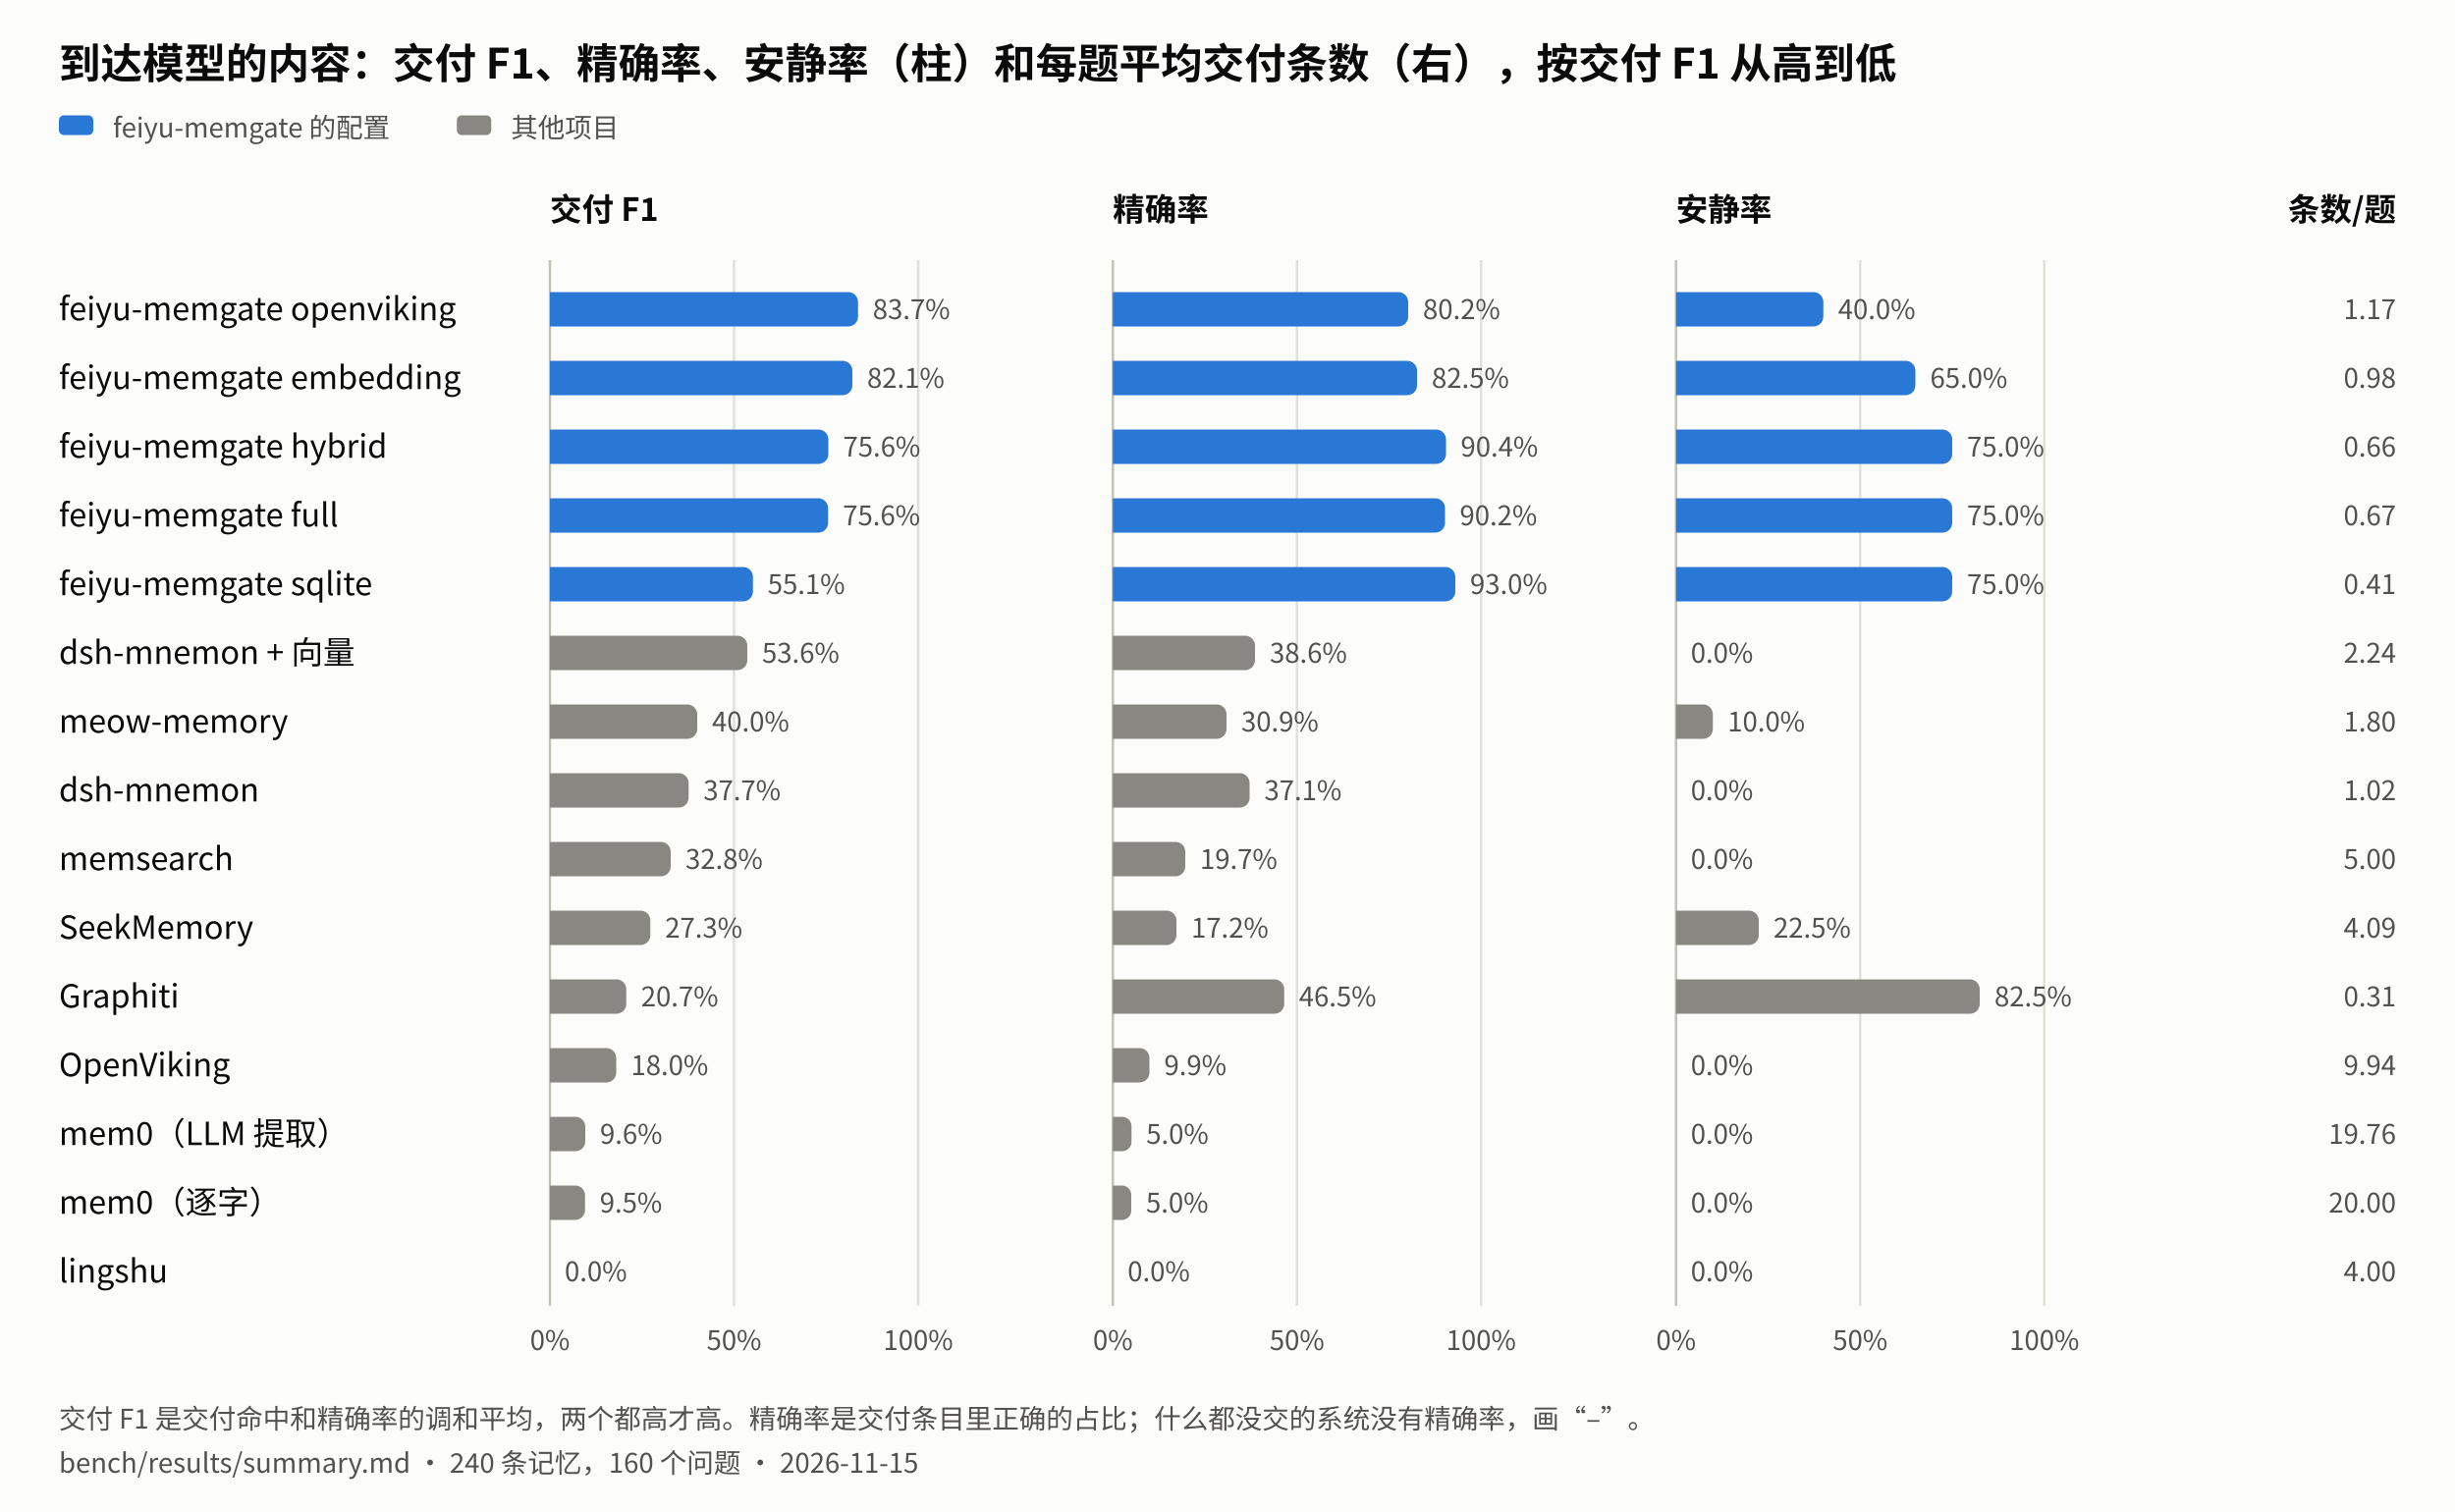
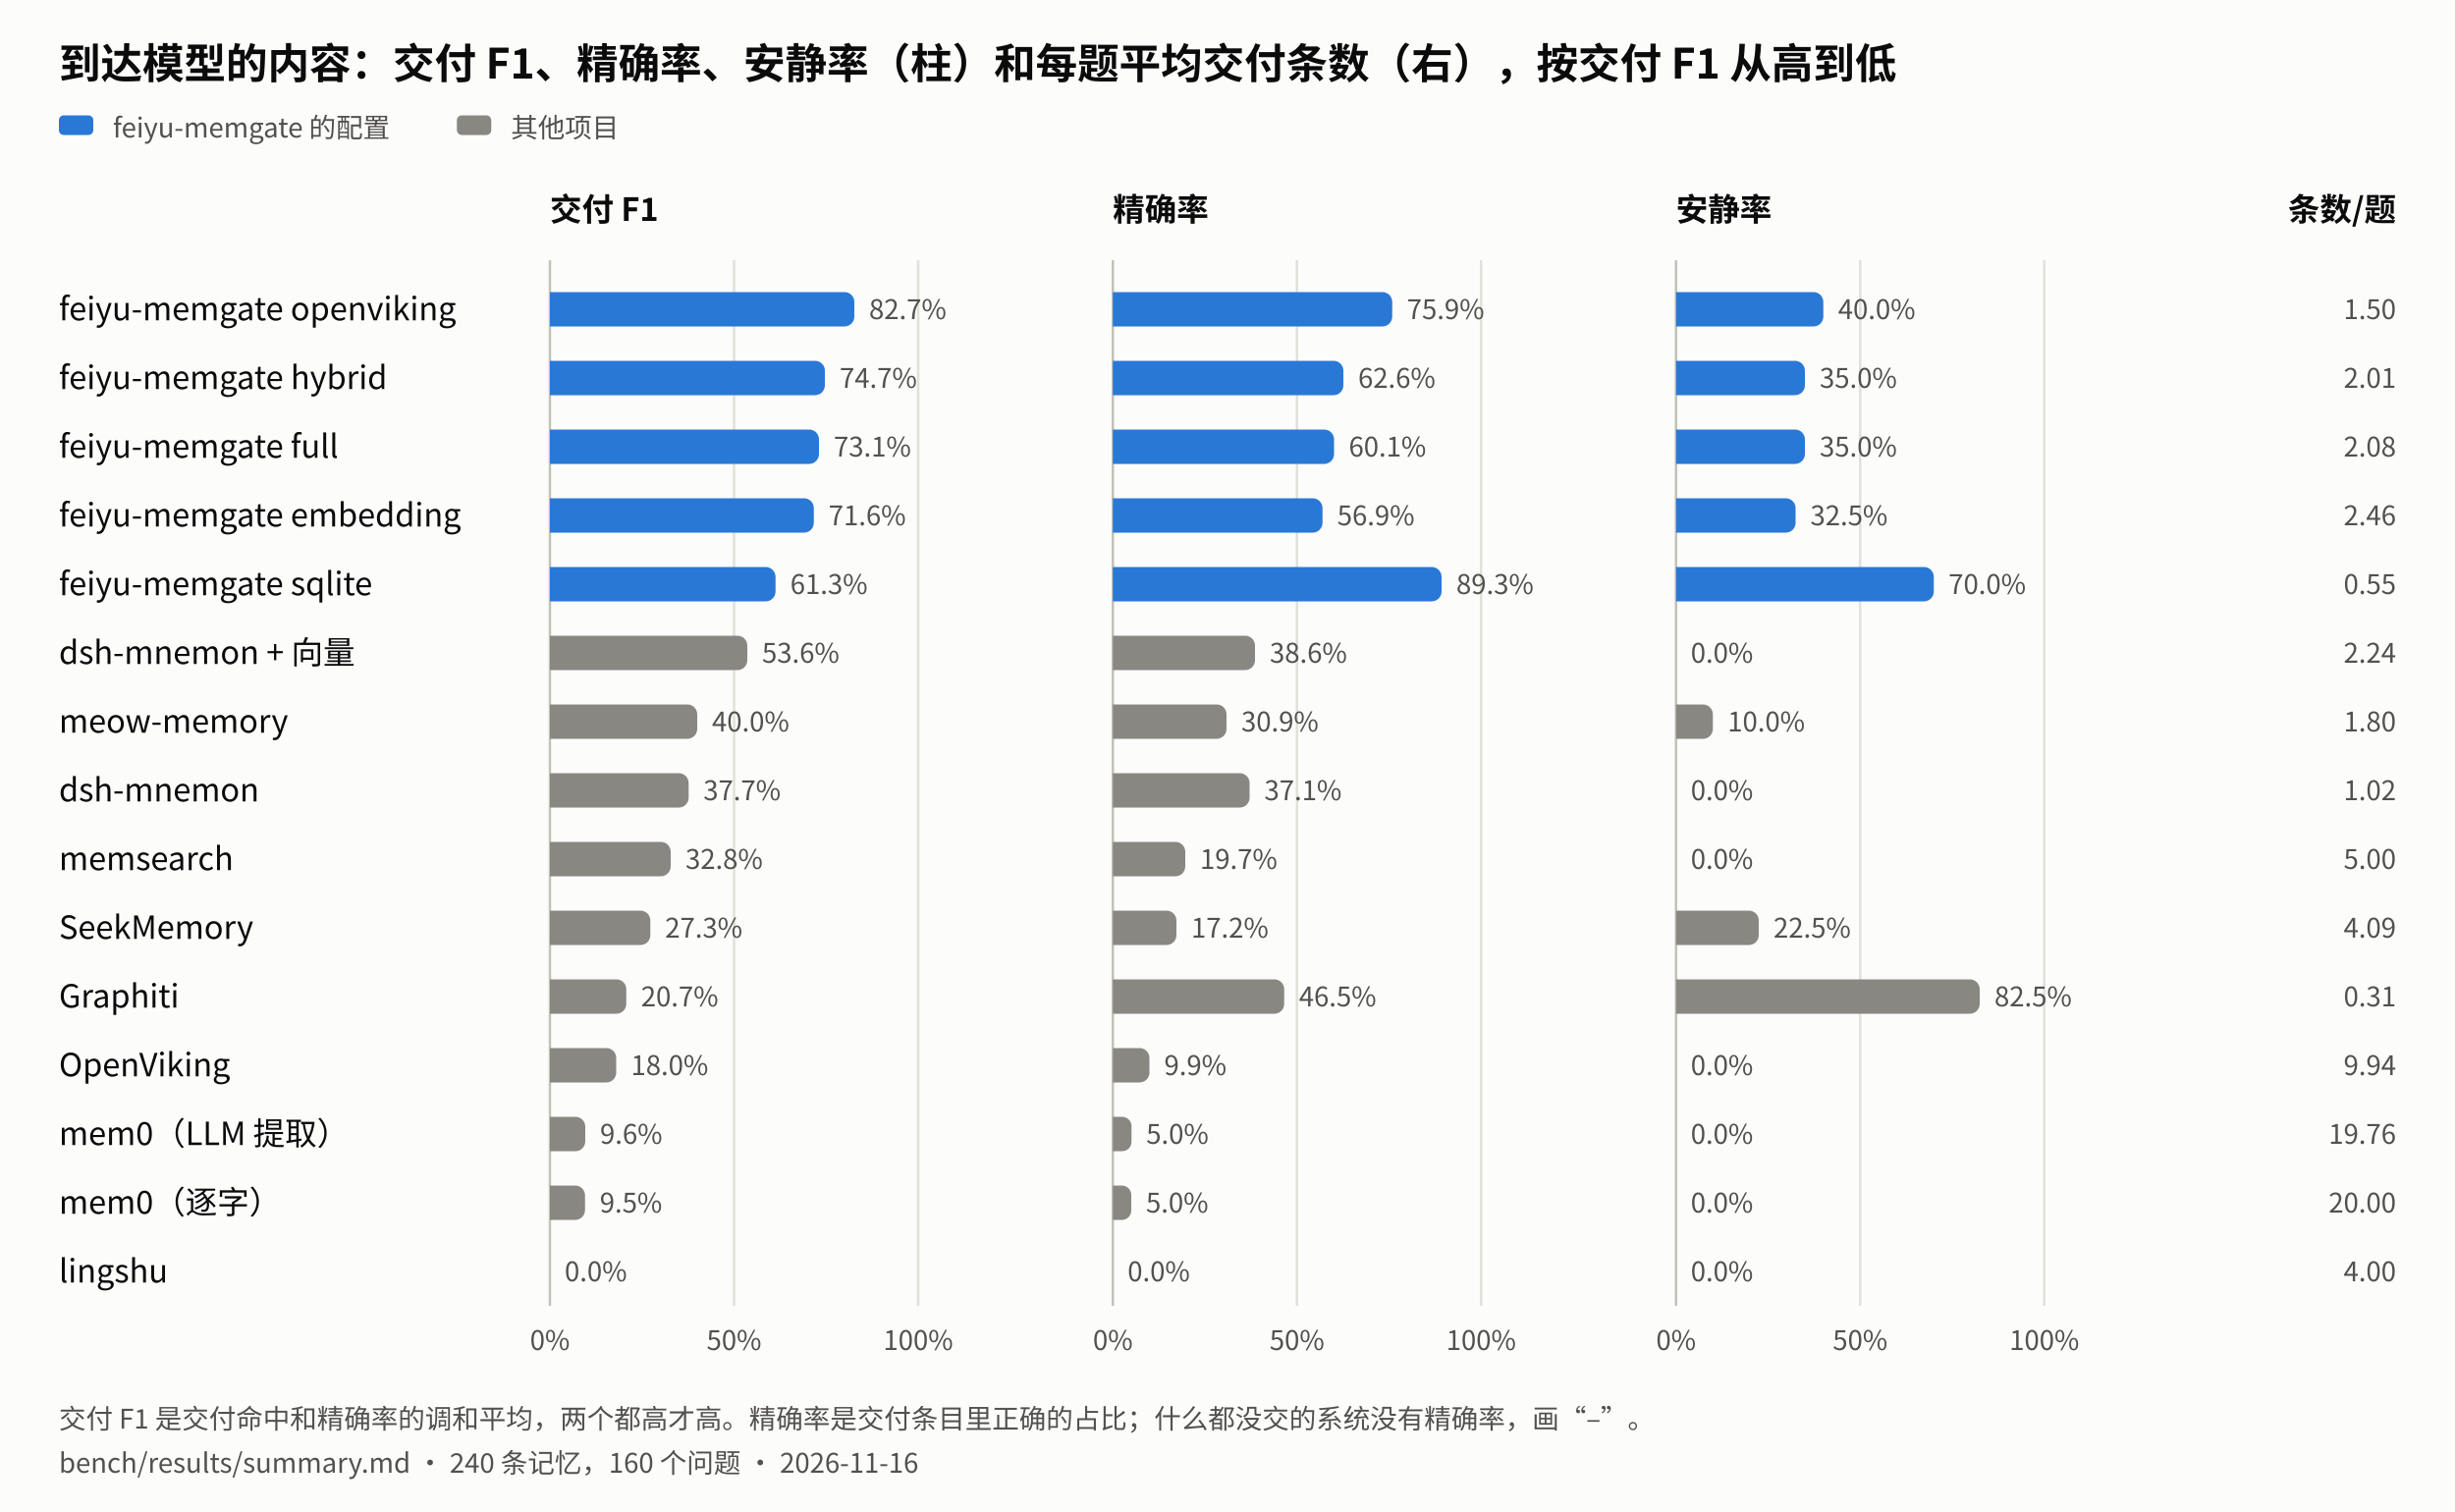
<svg xmlns="http://www.w3.org/2000/svg" width="1000" height="616" viewBox="0 0 1000 616" role="img" lang="zh">
  <style>text{font-family:-apple-system, "Segoe UI", "Microsoft YaHei", "PingFang SC", "Noto Sans CJK SC", "Helvetica Neue", Arial, sans-serif;fill:#52514e;font-size:13px}.t{font-size:17px;font-weight:600;fill:#0b0b0b}.l{font-size:13px;fill:#0b0b0b}.lb{font-size:13px;font-weight:600;fill:#0b0b0b}.s{font-size:11px;fill:#52514e}.grid{stroke:#e1e0d9;stroke-width:1;fill:none}.axis{stroke:#c3c2b7;stroke-width:1;fill:none}.tick{stroke:#0b0b0b;stroke-width:2;fill:none}.lead{stroke-width:1;fill:none}.fa{fill:#2a78d6}.fo{fill:#898781}.tint{fill:#898781;fill-opacity:0.35}</style>
  <rect width="1000" height="616" fill="#fcfcfb" />
  <text x="24.0" y="32.0" class="t">到达模型的内容：交付 F1、精确率、安静率（柱）和每题平均交付条数（右），按交付 F1 从高到低</text>
  <rect x="24.0" y="47.0" width="14" height="8" rx="2" class="fa" />
  <text x="46.0" y="56.0" class="s">feiyu-memgate 的配置</text>
  <rect x="186.1" y="47.0" width="14" height="8" rx="2" class="fo" />
  <text x="208.1" y="56.0" class="s">其他项目</text>
  <text x="224.0" y="90.0" class="lb">交付 F1</text>
  <line x1="224.0" y1="106.0" x2="224.0" y2="532.0" class="axis" />
  <text x="224.0" y="550.0" class="s" text-anchor="middle">0%</text>
  <line x1="299.0" y1="106.0" x2="299.0" y2="532.0" class="grid" />
  <text x="299.0" y="550.0" class="s" text-anchor="middle">50%</text>
  <line x1="374.0" y1="106.0" x2="374.0" y2="532.0" class="grid" />
  <text x="374.0" y="550.0" class="s" text-anchor="middle">100%</text>
  <text x="453.3" y="90.0" class="lb">精确率</text>
  <line x1="453.3" y1="106.0" x2="453.3" y2="532.0" class="axis" />
  <text x="453.3" y="550.0" class="s" text-anchor="middle">0%</text>
  <line x1="528.3" y1="106.0" x2="528.3" y2="532.0" class="grid" />
  <text x="528.3" y="550.0" class="s" text-anchor="middle">50%</text>
  <line x1="603.3" y1="106.0" x2="603.3" y2="532.0" class="grid" />
  <text x="603.3" y="550.0" class="s" text-anchor="middle">100%</text>
  <text x="682.7" y="90.0" class="lb">安静率</text>
  <line x1="682.7" y1="106.0" x2="682.7" y2="532.0" class="axis" />
  <text x="682.7" y="550.0" class="s" text-anchor="middle">0%</text>
  <line x1="757.7" y1="106.0" x2="757.7" y2="532.0" class="grid" />
  <text x="757.7" y="550.0" class="s" text-anchor="middle">50%</text>
  <line x1="832.7" y1="106.0" x2="832.7" y2="532.0" class="grid" />
  <text x="832.7" y="550.0" class="s" text-anchor="middle">100%</text>
  <text x="976.0" y="90.0" class="lb" text-anchor="end">条数/题</text>
  <text x="24.0" y="130.5" class="l">feiyu-memgate openviking</text>
-   <path d="M224.0,119.0 H345.5 A4.0,4.0 0 0 1 349.5,123.0 V129.0 A4.0,4.0 0 0 1 345.5,133.0 H224.0 Z" fill="#2a78d6" />
-   <text x="355.5" y="130.0" class="s">83.7%</text>
-   <path d="M453.3,119.0 H569.6 A4.0,4.0 0 0 1 573.6,123.0 V129.0 A4.0,4.0 0 0 1 569.6,133.0 H453.3 Z" fill="#2a78d6" />
-   <text x="579.6" y="130.0" class="s">80.2%</text>
+   <path d="M224.0,119.0 H344.0 A4.0,4.0 0 0 1 348.0,123.0 V129.0 A4.0,4.0 0 0 1 344.0,133.0 H224.0 Z" fill="#2a78d6" />
+   <text x="354.0" y="130.0" class="s">82.7%</text>
+   <path d="M453.3,119.0 H563.1 A4.0,4.0 0 0 1 567.1,123.0 V129.0 A4.0,4.0 0 0 1 563.1,133.0 H453.3 Z" fill="#2a78d6" />
+   <text x="573.1" y="130.0" class="s">75.9%</text>
  <path d="M682.7,119.0 H738.7 A4.0,4.0 0 0 1 742.7,123.0 V129.0 A4.0,4.0 0 0 1 738.7,133.0 H682.7 Z" fill="#2a78d6" />
  <text x="748.7" y="130.0" class="s">40.0%</text>
-   <text x="976.0" y="130.0" class="s" text-anchor="end">1.17</text>
-   <text x="24.0" y="158.5" class="l">feiyu-memgate embedding</text>
-   <path d="M224.0,147.0 H343.2 A4.0,4.0 0 0 1 347.2,151.0 V157.0 A4.0,4.0 0 0 1 343.2,161.0 H224.0 Z" fill="#2a78d6" />
-   <text x="353.2" y="158.0" class="s">82.1%</text>
-   <path d="M453.3,147.0 H573.2 A4.0,4.0 0 0 1 577.2,151.0 V157.0 A4.0,4.0 0 0 1 573.2,161.0 H453.3 Z" fill="#2a78d6" />
-   <text x="583.2" y="158.0" class="s">82.5%</text>
-   <path d="M682.7,147.0 H776.2 A4.0,4.0 0 0 1 780.2,151.0 V157.0 A4.0,4.0 0 0 1 776.2,161.0 H682.7 Z" fill="#2a78d6" />
-   <text x="786.2" y="158.0" class="s">65.0%</text>
-   <text x="976.0" y="158.0" class="s" text-anchor="end">0.98</text>
-   <text x="24.0" y="186.5" class="l">feiyu-memgate hybrid</text>
-   <path d="M224.0,175.0 H333.4 A4.0,4.0 0 0 1 337.4,179.0 V185.0 A4.0,4.0 0 0 1 333.4,189.0 H224.0 Z" fill="#2a78d6" />
-   <text x="343.4" y="186.0" class="s">75.6%</text>
-   <path d="M453.3,175.0 H585.0 A4.0,4.0 0 0 1 589.0,179.0 V185.0 A4.0,4.0 0 0 1 585.0,189.0 H453.3 Z" fill="#2a78d6" />
-   <text x="595.0" y="186.0" class="s">90.4%</text>
-   <path d="M682.7,175.0 H791.2 A4.0,4.0 0 0 1 795.2,179.0 V185.0 A4.0,4.0 0 0 1 791.2,189.0 H682.7 Z" fill="#2a78d6" />
-   <text x="801.2" y="186.0" class="s">75.0%</text>
-   <text x="976.0" y="186.0" class="s" text-anchor="end">0.66</text>
-   <text x="24.0" y="214.5" class="l">feiyu-memgate full</text>
-   <path d="M224.0,203.0 H333.3 A4.0,4.0 0 0 1 337.3,207.0 V213.0 A4.0,4.0 0 0 1 333.3,217.0 H224.0 Z" fill="#2a78d6" />
-   <text x="343.3" y="214.0" class="s">75.6%</text>
-   <path d="M453.3,203.0 H584.6 A4.0,4.0 0 0 1 588.6,207.0 V213.0 A4.0,4.0 0 0 1 584.6,217.0 H453.3 Z" fill="#2a78d6" />
-   <text x="594.6" y="214.0" class="s">90.2%</text>
-   <path d="M682.7,203.0 H791.2 A4.0,4.0 0 0 1 795.2,207.0 V213.0 A4.0,4.0 0 0 1 791.2,217.0 H682.7 Z" fill="#2a78d6" />
-   <text x="801.2" y="214.0" class="s">75.0%</text>
-   <text x="976.0" y="214.0" class="s" text-anchor="end">0.67</text>
+   <text x="976.0" y="130.0" class="s" text-anchor="end">1.50</text>
+   <text x="24.0" y="158.5" class="l">feiyu-memgate hybrid</text>
+   <path d="M224.0,147.0 H332.0 A4.0,4.0 0 0 1 336.0,151.0 V157.0 A4.0,4.0 0 0 1 332.0,161.0 H224.0 Z" fill="#2a78d6" />
+   <text x="342.0" y="158.0" class="s">74.7%</text>
+   <path d="M453.3,147.0 H543.2 A4.0,4.0 0 0 1 547.2,151.0 V157.0 A4.0,4.0 0 0 1 543.2,161.0 H453.3 Z" fill="#2a78d6" />
+   <text x="553.2" y="158.0" class="s">62.6%</text>
+   <path d="M682.7,147.0 H731.2 A4.0,4.0 0 0 1 735.2,151.0 V157.0 A4.0,4.0 0 0 1 731.2,161.0 H682.7 Z" fill="#2a78d6" />
+   <text x="741.2" y="158.0" class="s">35.0%</text>
+   <text x="976.0" y="158.0" class="s" text-anchor="end">2.01</text>
+   <text x="24.0" y="186.5" class="l">feiyu-memgate full</text>
+   <path d="M224.0,175.0 H329.6 A4.0,4.0 0 0 1 333.6,179.0 V185.0 A4.0,4.0 0 0 1 329.6,189.0 H224.0 Z" fill="#2a78d6" />
+   <text x="339.6" y="186.0" class="s">73.1%</text>
+   <path d="M453.3,175.0 H539.4 A4.0,4.0 0 0 1 543.4,179.0 V185.0 A4.0,4.0 0 0 1 539.4,189.0 H453.3 Z" fill="#2a78d6" />
+   <text x="549.4" y="186.0" class="s">60.1%</text>
+   <path d="M682.7,175.0 H731.2 A4.0,4.0 0 0 1 735.2,179.0 V185.0 A4.0,4.0 0 0 1 731.2,189.0 H682.7 Z" fill="#2a78d6" />
+   <text x="741.2" y="186.0" class="s">35.0%</text>
+   <text x="976.0" y="186.0" class="s" text-anchor="end">2.08</text>
+   <text x="24.0" y="214.5" class="l">feiyu-memgate embedding</text>
+   <path d="M224.0,203.0 H327.5 A4.0,4.0 0 0 1 331.5,207.0 V213.0 A4.0,4.0 0 0 1 327.5,217.0 H224.0 Z" fill="#2a78d6" />
+   <text x="337.5" y="214.0" class="s">71.6%</text>
+   <path d="M453.3,203.0 H534.7 A4.0,4.0 0 0 1 538.7,207.0 V213.0 A4.0,4.0 0 0 1 534.7,217.0 H453.3 Z" fill="#2a78d6" />
+   <text x="544.7" y="214.0" class="s">56.9%</text>
+   <path d="M682.7,203.0 H727.4 A4.0,4.0 0 0 1 731.4,207.0 V213.0 A4.0,4.0 0 0 1 727.4,217.0 H682.7 Z" fill="#2a78d6" />
+   <text x="737.4" y="214.0" class="s">32.5%</text>
+   <text x="976.0" y="214.0" class="s" text-anchor="end">2.46</text>
  <text x="24.0" y="242.5" class="l">feiyu-memgate sqlite</text>
-   <path d="M224.0,231.0 H302.7 A4.0,4.0 0 0 1 306.7,235.0 V241.0 A4.0,4.0 0 0 1 302.7,245.0 H224.0 Z" fill="#2a78d6" />
-   <text x="312.7" y="242.0" class="s">55.1%</text>
-   <path d="M453.3,231.0 H588.8 A4.0,4.0 0 0 1 592.8,235.0 V241.0 A4.0,4.0 0 0 1 588.8,245.0 H453.3 Z" fill="#2a78d6" />
-   <text x="598.8" y="242.0" class="s">93.0%</text>
-   <path d="M682.7,231.0 H791.2 A4.0,4.0 0 0 1 795.2,235.0 V241.0 A4.0,4.0 0 0 1 791.2,245.0 H682.7 Z" fill="#2a78d6" />
-   <text x="801.2" y="242.0" class="s">75.0%</text>
-   <text x="976.0" y="242.0" class="s" text-anchor="end">0.41</text>
+   <path d="M224.0,231.0 H311.9 A4.0,4.0 0 0 1 315.9,235.0 V241.0 A4.0,4.0 0 0 1 311.9,245.0 H224.0 Z" fill="#2a78d6" />
+   <text x="321.9" y="242.0" class="s">61.3%</text>
+   <path d="M453.3,231.0 H583.2 A4.0,4.0 0 0 1 587.2,235.0 V241.0 A4.0,4.0 0 0 1 583.2,245.0 H453.3 Z" fill="#2a78d6" />
+   <text x="593.2" y="242.0" class="s">89.3%</text>
+   <path d="M682.7,231.0 H783.7 A4.0,4.0 0 0 1 787.7,235.0 V241.0 A4.0,4.0 0 0 1 783.7,245.0 H682.7 Z" fill="#2a78d6" />
+   <text x="793.7" y="242.0" class="s">70.0%</text>
+   <text x="976.0" y="242.0" class="s" text-anchor="end">0.55</text>
  <text x="24.0" y="270.5" class="l">dsh-mnemon + 向量</text>
  <path d="M224.0,259.0 H300.4 A4.0,4.0 0 0 1 304.4,263.0 V269.0 A4.0,4.0 0 0 1 300.4,273.0 H224.0 Z" fill="#898781" />
  <text x="310.4" y="270.0" class="s">53.6%</text>
  <path d="M453.3,259.0 H507.2 A4.0,4.0 0 0 1 511.2,263.0 V269.0 A4.0,4.0 0 0 1 507.2,273.0 H453.3 Z" fill="#898781" />
  <text x="517.2" y="270.0" class="s">38.6%</text>
  <text x="688.7" y="270.0" class="s">0.0%</text>
  <text x="976.0" y="270.0" class="s" text-anchor="end">2.24</text>
  <text x="24.0" y="298.5" class="l">meow-memory</text>
  <path d="M224.0,287.0 H280.0 A4.0,4.0 0 0 1 284.0,291.0 V297.0 A4.0,4.0 0 0 1 280.0,301.0 H224.0 Z" fill="#898781" />
  <text x="290.0" y="298.0" class="s">40.0%</text>
  <path d="M453.3,287.0 H495.6 A4.0,4.0 0 0 1 499.6,291.0 V297.0 A4.0,4.0 0 0 1 495.6,301.0 H453.3 Z" fill="#898781" />
  <text x="505.6" y="298.0" class="s">30.9%</text>
  <path d="M682.7,287.0 H693.7 A4.0,4.0 0 0 1 697.7,291.0 V297.0 A4.0,4.0 0 0 1 693.7,301.0 H682.7 Z" fill="#898781" />
  <text x="703.7" y="298.0" class="s">10.0%</text>
  <text x="976.0" y="298.0" class="s" text-anchor="end">1.80</text>
  <text x="24.0" y="326.5" class="l">dsh-mnemon</text>
  <path d="M224.0,315.0 H276.5 A4.0,4.0 0 0 1 280.5,319.0 V325.0 A4.0,4.0 0 0 1 276.5,329.0 H224.0 Z" fill="#898781" />
  <text x="286.5" y="326.0" class="s">37.7%</text>
  <path d="M453.3,315.0 H505.0 A4.0,4.0 0 0 1 509.0,319.0 V325.0 A4.0,4.0 0 0 1 505.0,329.0 H453.3 Z" fill="#898781" />
  <text x="515.0" y="326.0" class="s">37.1%</text>
  <text x="688.7" y="326.0" class="s">0.0%</text>
  <text x="976.0" y="326.0" class="s" text-anchor="end">1.02</text>
  <text x="24.0" y="354.5" class="l">memsearch</text>
  <path d="M224.0,343.0 H269.2 A4.0,4.0 0 0 1 273.2,347.0 V353.0 A4.0,4.0 0 0 1 269.2,357.0 H224.0 Z" fill="#898781" />
  <text x="279.2" y="354.0" class="s">32.8%</text>
  <path d="M453.3,343.0 H478.8 A4.0,4.0 0 0 1 482.8,347.0 V353.0 A4.0,4.0 0 0 1 478.8,357.0 H453.3 Z" fill="#898781" />
  <text x="488.8" y="354.0" class="s">19.7%</text>
  <text x="688.7" y="354.0" class="s">0.0%</text>
  <text x="976.0" y="354.0" class="s" text-anchor="end">5.00</text>
  <text x="24.0" y="382.5" class="l">SeekMemory</text>
  <path d="M224.0,371.0 H260.9 A4.0,4.0 0 0 1 264.9,375.0 V381.0 A4.0,4.0 0 0 1 260.9,385.0 H224.0 Z" fill="#898781" />
  <text x="270.9" y="382.0" class="s">27.3%</text>
  <path d="M453.3,371.0 H475.2 A4.0,4.0 0 0 1 479.2,375.0 V381.0 A4.0,4.0 0 0 1 475.2,385.0 H453.3 Z" fill="#898781" />
  <text x="485.2" y="382.0" class="s">17.2%</text>
  <path d="M682.7,371.0 H712.4 A4.0,4.0 0 0 1 716.4,375.0 V381.0 A4.0,4.0 0 0 1 712.4,385.0 H682.7 Z" fill="#898781" />
  <text x="722.4" y="382.0" class="s">22.5%</text>
  <text x="976.0" y="382.0" class="s" text-anchor="end">4.09</text>
  <text x="24.0" y="410.5" class="l">Graphiti</text>
  <path d="M224.0,399.0 H251.1 A4.0,4.0 0 0 1 255.1,403.0 V409.0 A4.0,4.0 0 0 1 251.1,413.0 H224.0 Z" fill="#898781" />
  <text x="261.1" y="410.0" class="s">20.7%</text>
  <path d="M453.3,399.0 H519.1 A4.0,4.0 0 0 1 523.1,403.0 V409.0 A4.0,4.0 0 0 1 519.1,413.0 H453.3 Z" fill="#898781" />
  <text x="529.1" y="410.0" class="s">46.5%</text>
  <path d="M682.7,399.0 H802.4 A4.0,4.0 0 0 1 806.4,403.0 V409.0 A4.0,4.0 0 0 1 802.4,413.0 H682.7 Z" fill="#898781" />
  <text x="812.4" y="410.0" class="s">82.5%</text>
  <text x="976.0" y="410.0" class="s" text-anchor="end">0.31</text>
  <text x="24.0" y="438.5" class="l">OpenViking</text>
  <path d="M224.0,427.0 H247.0 A4.0,4.0 0 0 1 251.0,431.0 V437.0 A4.0,4.0 0 0 1 247.0,441.0 H224.0 Z" fill="#898781" />
  <text x="257.0" y="438.0" class="s">18.0%</text>
  <path d="M453.3,427.0 H464.2 A4.0,4.0 0 0 1 468.2,431.0 V437.0 A4.0,4.0 0 0 1 464.2,441.0 H453.3 Z" fill="#898781" />
  <text x="474.2" y="438.0" class="s">9.9%</text>
  <text x="688.7" y="438.0" class="s">0.0%</text>
  <text x="976.0" y="438.0" class="s" text-anchor="end">9.94</text>
  <text x="24.0" y="466.5" class="l">mem0（LLM 提取）</text>
  <path d="M224.0,455.0 H234.4 A4.0,4.0 0 0 1 238.4,459.0 V465.0 A4.0,4.0 0 0 1 234.4,469.0 H224.0 Z" fill="#898781" />
  <text x="244.4" y="466.0" class="s">9.6%</text>
  <path d="M453.3,455.0 H457.1 A3.8,3.8 0 0 1 460.9,458.8 V465.2 A3.8,3.8 0 0 1 457.1,469.0 H453.3 Z" fill="#898781" />
  <text x="466.9" y="466.0" class="s">5.0%</text>
  <text x="688.7" y="466.0" class="s">0.0%</text>
  <text x="976.0" y="466.0" class="s" text-anchor="end">19.76</text>
  <text x="24.0" y="494.5" class="l">mem0（逐字）</text>
  <path d="M224.0,483.0 H234.3 A4.0,4.0 0 0 1 238.3,487.0 V493.0 A4.0,4.0 0 0 1 234.3,497.0 H224.0 Z" fill="#898781" />
  <text x="244.3" y="494.0" class="s">9.5%</text>
  <path d="M453.3,483.0 H457.1 A3.8,3.8 0 0 1 460.8,486.8 V493.2 A3.8,3.8 0 0 1 457.1,497.0 H453.3 Z" fill="#898781" />
  <text x="466.8" y="494.0" class="s">5.0%</text>
  <text x="688.7" y="494.0" class="s">0.0%</text>
  <text x="976.0" y="494.0" class="s" text-anchor="end">20.00</text>
  <text x="24.0" y="522.5" class="l">lingshu</text>
  <text x="230.0" y="522.0" class="s">0.0%</text>
  <text x="459.3" y="522.0" class="s">0.0%</text>
  <text x="688.7" y="522.0" class="s">0.0%</text>
  <text x="976.0" y="522.0" class="s" text-anchor="end">4.00</text>
  <text x="24.0" y="582.0" class="s">交付 F1 是交付命中和精确率的调和平均，两个都高才高。精确率是交付条目里正确的占比；什么都没交的系统没有精确率，画“–”。</text>
-   <text x="24.0" y="600.0" class="s">bench/results/summary.md · 240 条记忆，160 个问题 · 2026-11-15</text>
+   <text x="24.0" y="600.0" class="s">bench/results/summary.md · 240 条记忆，160 个问题 · 2026-11-16</text>
</svg>
